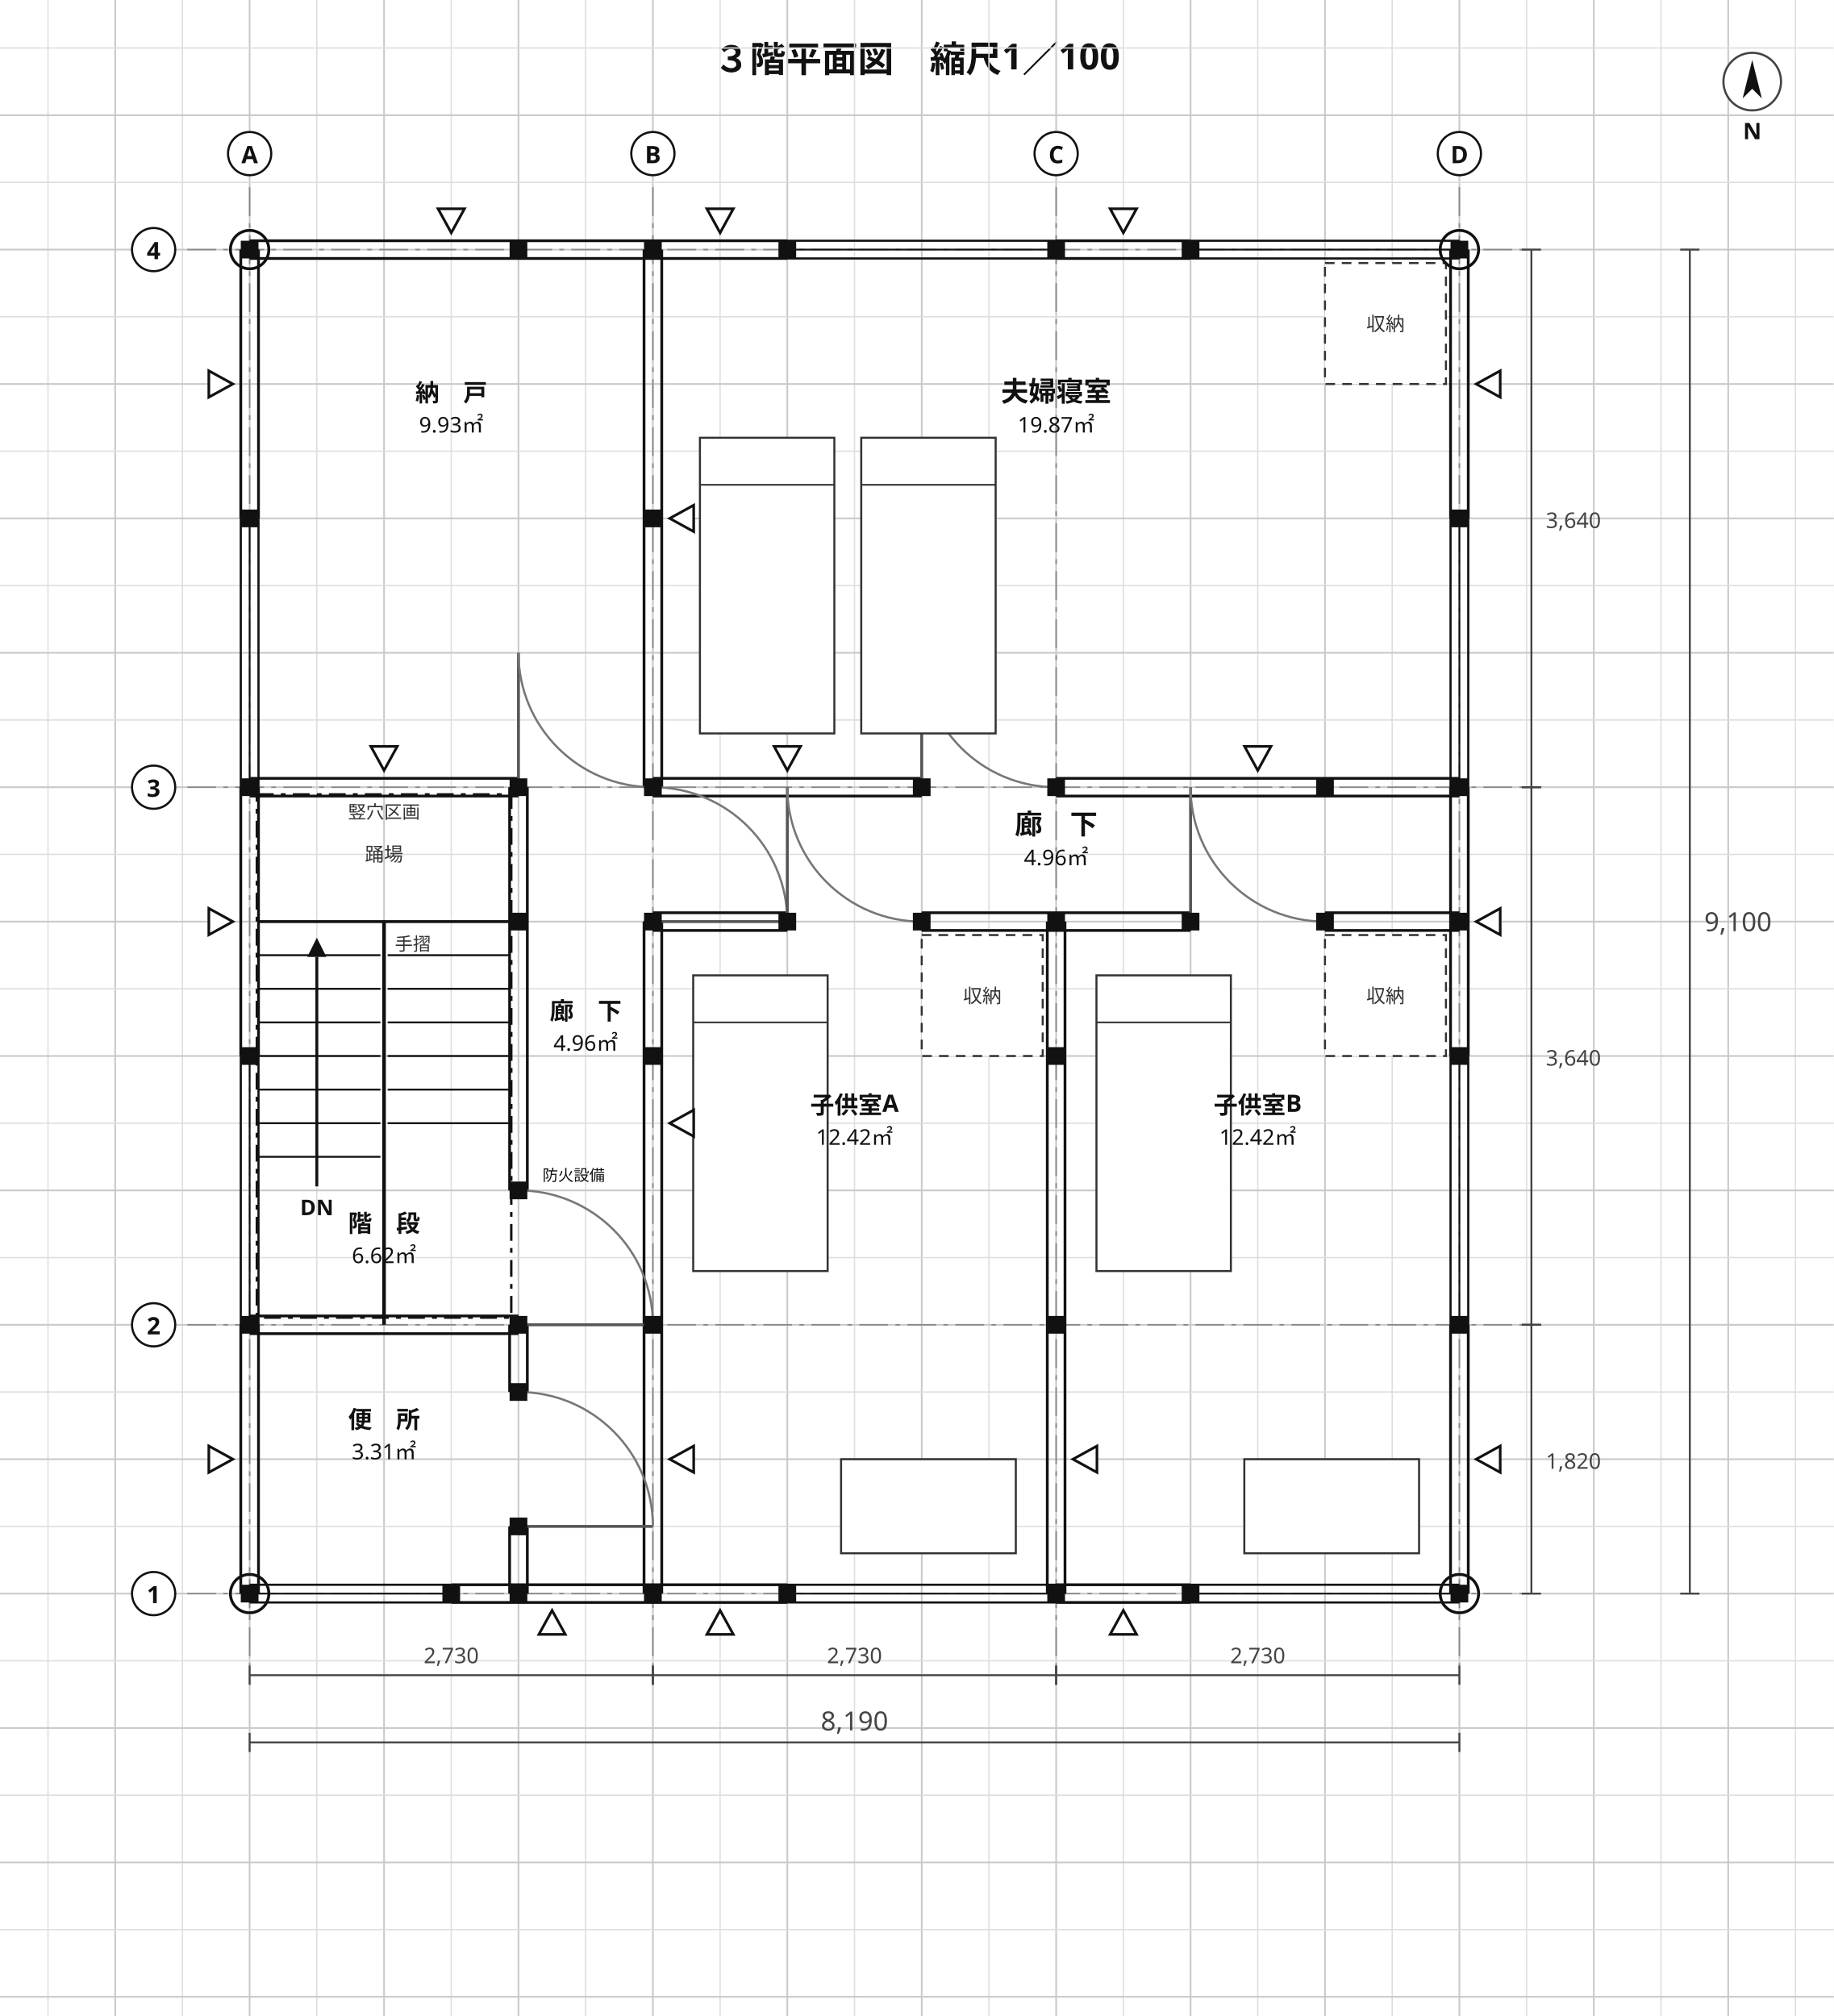
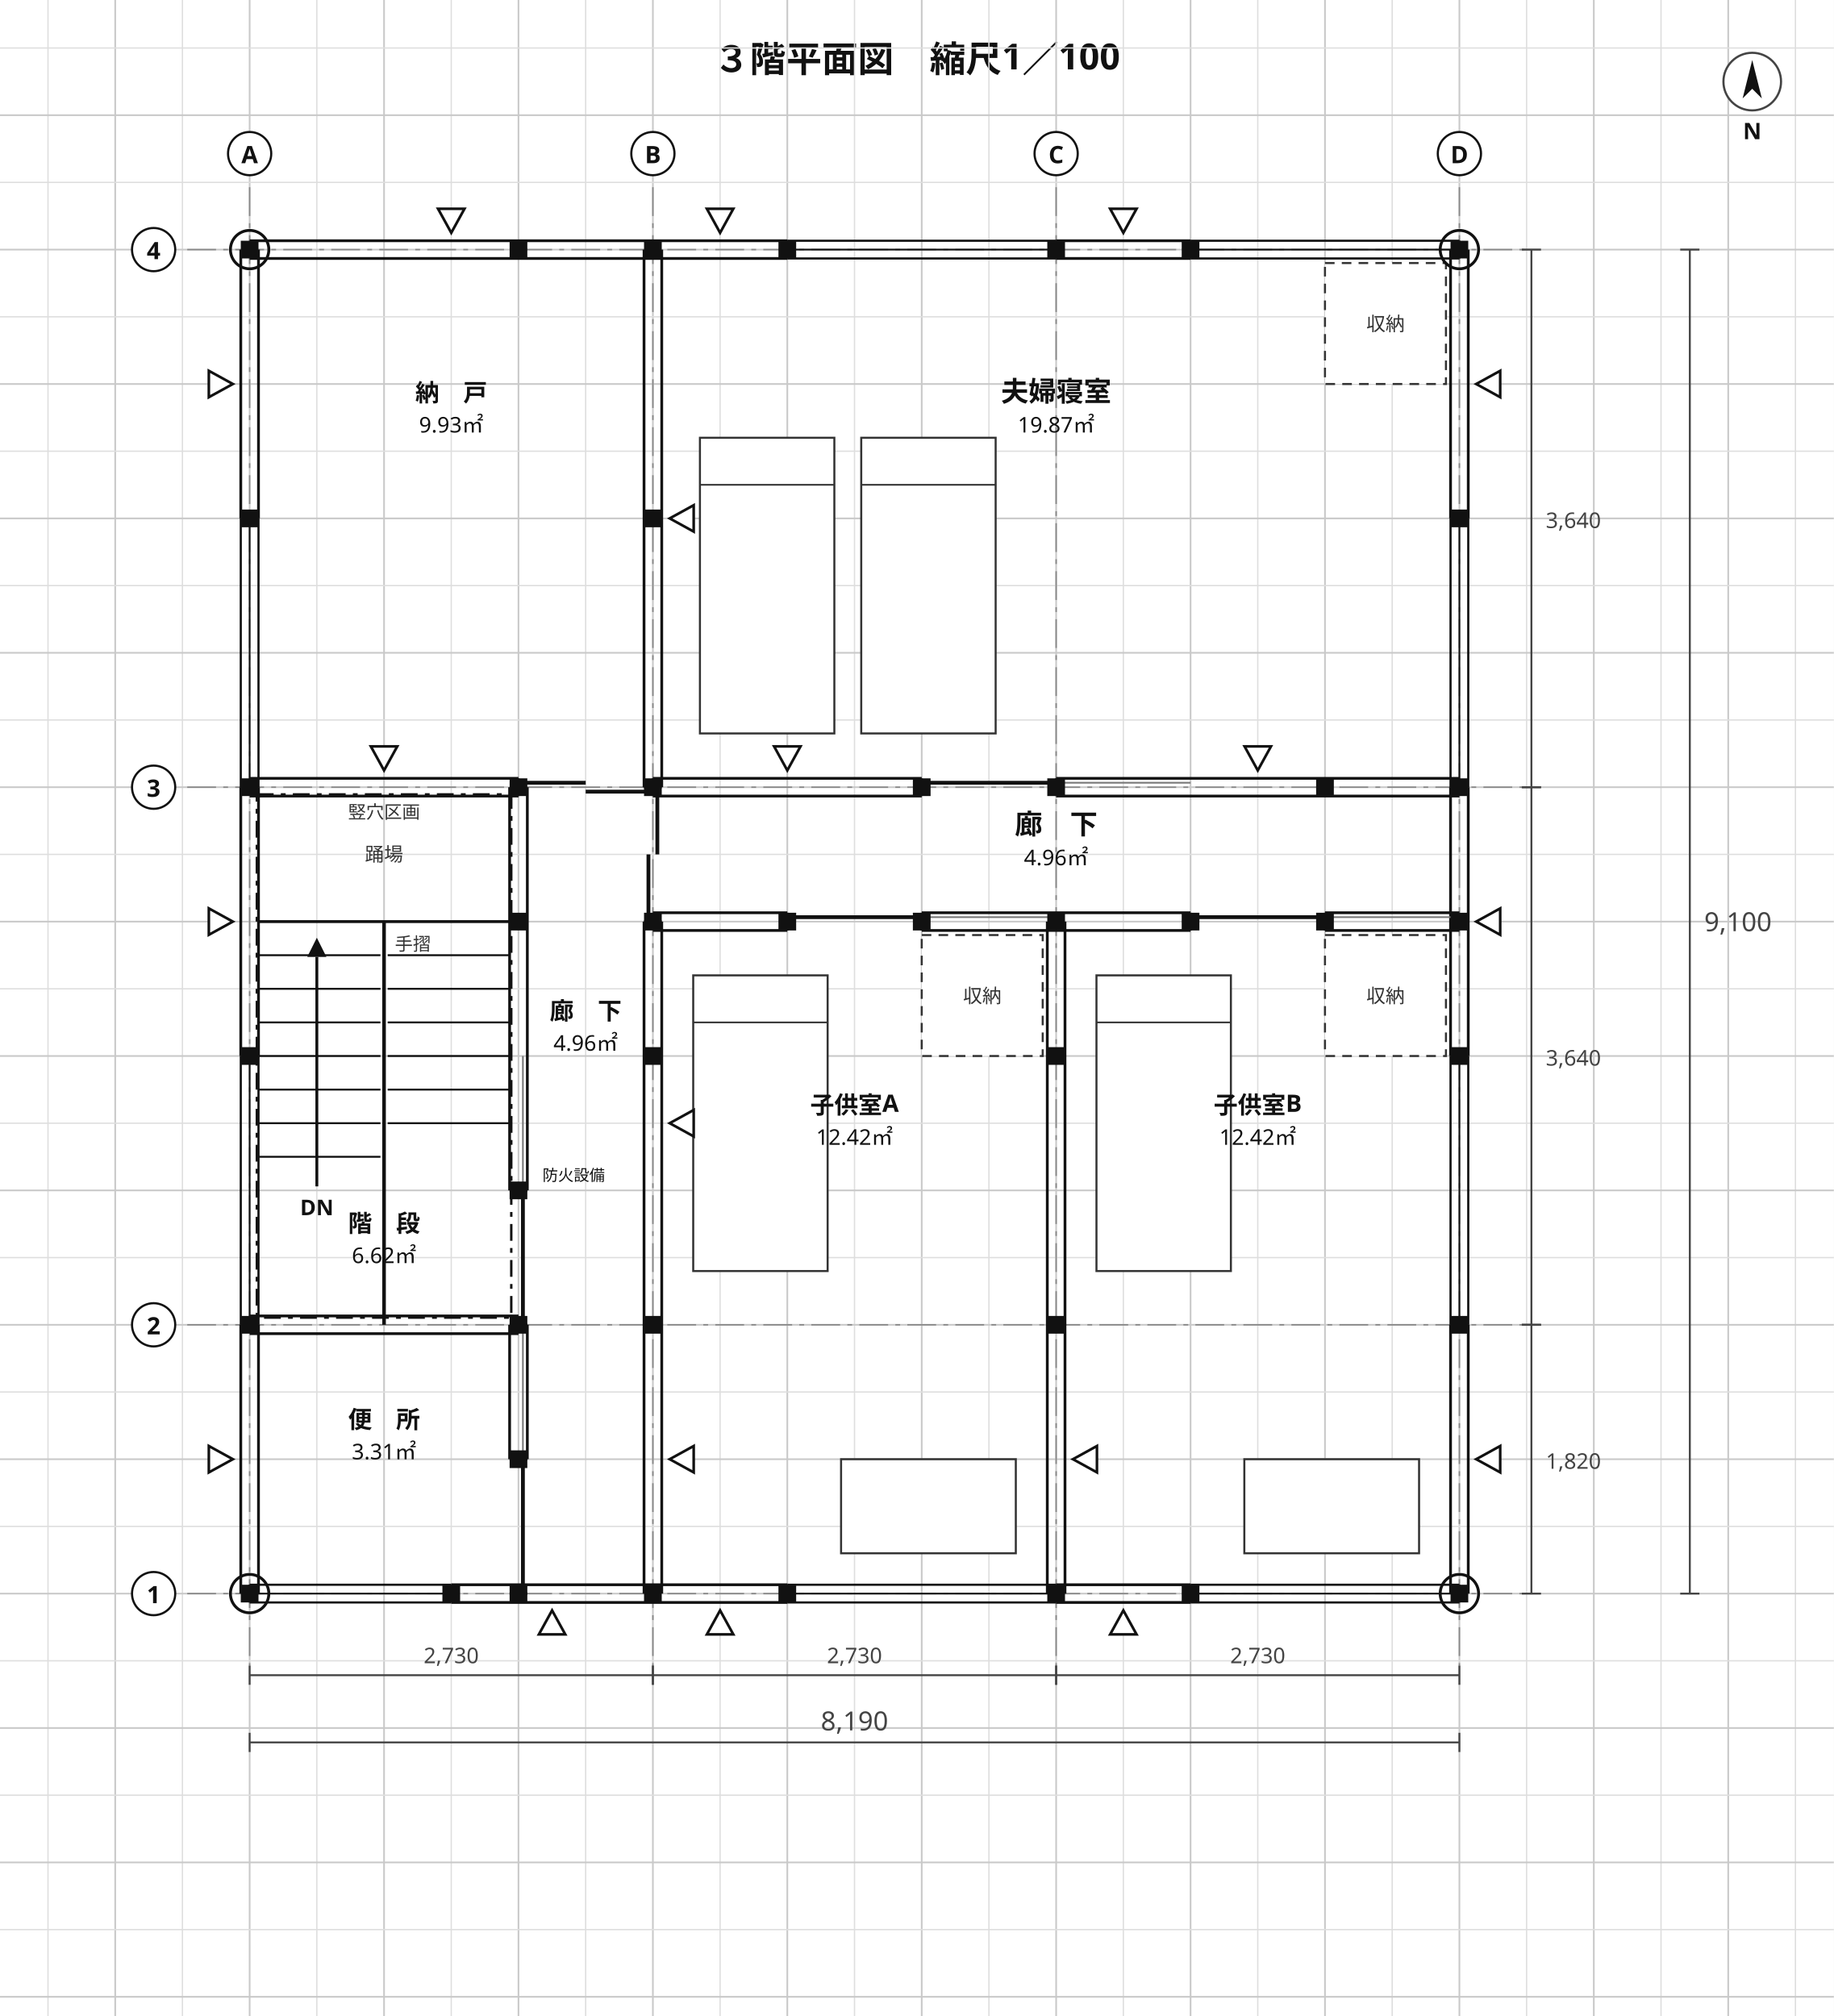
<svg xmlns="http://www.w3.org/2000/svg" viewBox="0 0 764 840" width="764" height="840" font-family="'Hiragino Sans','Hiragino Kaku Gothic ProN','Noto Sans JP','Yu Gothic',Meiryo,'IPAGothic',sans-serif">
  <rect width="764" height="840" fill="#ffffff" />
  <text x="382" y="30" font-size="15" text-anchor="middle" fill="#111" font-weight="700" font-family="'Hiragino Sans','Hiragino Kaku Gothic ProN','Noto Sans JP','Yu Gothic',Meiryo,'IPAGothic',sans-serif">３階平面図　縮尺1／100</text>
  <line x1="20" y1="0" x2="20" y2="840" stroke="#dedede" stroke-width="0.55" />
  <line x1="48" y1="0" x2="48" y2="840" stroke="#c9c9c9" stroke-width="0.7" />
  <line x1="76" y1="0" x2="76" y2="840" stroke="#dedede" stroke-width="0.55" />
  <line x1="104" y1="0" x2="104" y2="840" stroke="#c9c9c9" stroke-width="0.7" />
  <line x1="132" y1="0" x2="132" y2="840" stroke="#dedede" stroke-width="0.55" />
  <line x1="160" y1="0" x2="160" y2="840" stroke="#c9c9c9" stroke-width="0.7" />
  <line x1="188" y1="0" x2="188" y2="840" stroke="#dedede" stroke-width="0.55" />
  <line x1="216" y1="0" x2="216" y2="840" stroke="#c9c9c9" stroke-width="0.7" />
  <line x1="244" y1="0" x2="244" y2="840" stroke="#dedede" stroke-width="0.55" />
  <line x1="272" y1="0" x2="272" y2="840" stroke="#c9c9c9" stroke-width="0.7" />
  <line x1="300" y1="0" x2="300" y2="840" stroke="#dedede" stroke-width="0.55" />
  <line x1="328" y1="0" x2="328" y2="840" stroke="#c9c9c9" stroke-width="0.7" />
  <line x1="356" y1="0" x2="356" y2="840" stroke="#dedede" stroke-width="0.55" />
  <line x1="384" y1="0" x2="384" y2="840" stroke="#c9c9c9" stroke-width="0.7" />
  <line x1="412" y1="0" x2="412" y2="840" stroke="#dedede" stroke-width="0.55" />
  <line x1="440" y1="0" x2="440" y2="840" stroke="#c9c9c9" stroke-width="0.7" />
  <line x1="468" y1="0" x2="468" y2="840" stroke="#dedede" stroke-width="0.55" />
  <line x1="496" y1="0" x2="496" y2="840" stroke="#c9c9c9" stroke-width="0.7" />
  <line x1="524" y1="0" x2="524" y2="840" stroke="#dedede" stroke-width="0.55" />
  <line x1="552" y1="0" x2="552" y2="840" stroke="#c9c9c9" stroke-width="0.7" />
  <line x1="580" y1="0" x2="580" y2="840" stroke="#dedede" stroke-width="0.55" />
  <line x1="608" y1="0" x2="608" y2="840" stroke="#c9c9c9" stroke-width="0.7" />
  <line x1="636" y1="0" x2="636" y2="840" stroke="#dedede" stroke-width="0.55" />
  <line x1="664" y1="0" x2="664" y2="840" stroke="#c9c9c9" stroke-width="0.7" />
  <line x1="692" y1="0" x2="692" y2="840" stroke="#dedede" stroke-width="0.55" />
  <line x1="720" y1="0" x2="720" y2="840" stroke="#c9c9c9" stroke-width="0.7" />
  <line x1="748" y1="0" x2="748" y2="840" stroke="#dedede" stroke-width="0.55" />
  <line x1="0" y1="20" x2="764" y2="20" stroke="#dedede" stroke-width="0.55" />
  <line x1="0" y1="48" x2="764" y2="48" stroke="#c9c9c9" stroke-width="0.7" />
  <line x1="0" y1="76" x2="764" y2="76" stroke="#dedede" stroke-width="0.55" />
  <line x1="0" y1="104" x2="764" y2="104" stroke="#c9c9c9" stroke-width="0.7" />
  <line x1="0" y1="132" x2="764" y2="132" stroke="#dedede" stroke-width="0.55" />
  <line x1="0" y1="160" x2="764" y2="160" stroke="#c9c9c9" stroke-width="0.7" />
  <line x1="0" y1="188" x2="764" y2="188" stroke="#dedede" stroke-width="0.55" />
  <line x1="0" y1="216" x2="764" y2="216" stroke="#c9c9c9" stroke-width="0.7" />
  <line x1="0" y1="244" x2="764" y2="244" stroke="#dedede" stroke-width="0.55" />
  <line x1="0" y1="272" x2="764" y2="272" stroke="#c9c9c9" stroke-width="0.7" />
  <line x1="0" y1="300" x2="764" y2="300" stroke="#dedede" stroke-width="0.55" />
  <line x1="0" y1="328" x2="764" y2="328" stroke="#c9c9c9" stroke-width="0.7" />
  <line x1="0" y1="356" x2="764" y2="356" stroke="#dedede" stroke-width="0.55" />
  <line x1="0" y1="384" x2="764" y2="384" stroke="#c9c9c9" stroke-width="0.7" />
  <line x1="0" y1="412" x2="764" y2="412" stroke="#dedede" stroke-width="0.55" />
  <line x1="0" y1="440" x2="764" y2="440" stroke="#c9c9c9" stroke-width="0.7" />
  <line x1="0" y1="468" x2="764" y2="468" stroke="#dedede" stroke-width="0.55" />
  <line x1="0" y1="496" x2="764" y2="496" stroke="#c9c9c9" stroke-width="0.7" />
  <line x1="0" y1="524" x2="764" y2="524" stroke="#dedede" stroke-width="0.55" />
  <line x1="0" y1="552" x2="764" y2="552" stroke="#c9c9c9" stroke-width="0.7" />
  <line x1="0" y1="580" x2="764" y2="580" stroke="#dedede" stroke-width="0.55" />
  <line x1="0" y1="608" x2="764" y2="608" stroke="#c9c9c9" stroke-width="0.7" />
  <line x1="0" y1="636" x2="764" y2="636" stroke="#dedede" stroke-width="0.55" />
  <line x1="0" y1="664" x2="764" y2="664" stroke="#c9c9c9" stroke-width="0.7" />
  <line x1="0" y1="692" x2="764" y2="692" stroke="#dedede" stroke-width="0.55" />
  <line x1="0" y1="720" x2="764" y2="720" stroke="#c9c9c9" stroke-width="0.7" />
  <line x1="0" y1="748" x2="764" y2="748" stroke="#dedede" stroke-width="0.55" />
  <line x1="0" y1="776" x2="764" y2="776" stroke="#c9c9c9" stroke-width="0.7" />
  <line x1="0" y1="804" x2="764" y2="804" stroke="#dedede" stroke-width="0.55" />
  <line x1="0" y1="832" x2="764" y2="832" stroke="#c9c9c9" stroke-width="0.7" />
  <line x1="104" y1="78" x2="104" y2="694" stroke="#888" stroke-width="0.6" stroke-dasharray="12 3 2 3" />
  <line x1="272" y1="78" x2="272" y2="694" stroke="#888" stroke-width="0.6" stroke-dasharray="12 3 2 3" />
  <line x1="440" y1="78" x2="440" y2="694" stroke="#888" stroke-width="0.6" stroke-dasharray="12 3 2 3" />
  <line x1="608" y1="78" x2="608" y2="694" stroke="#888" stroke-width="0.6" stroke-dasharray="12 3 2 3" />
  <line x1="78" y1="664" x2="638" y2="664" stroke="#888" stroke-width="0.6" stroke-dasharray="12 3 2 3" />
  <line x1="78" y1="552" x2="638" y2="552" stroke="#888" stroke-width="0.6" stroke-dasharray="12 3 2 3" />
  <line x1="78" y1="328" x2="638" y2="328" stroke="#888" stroke-width="0.6" stroke-dasharray="12 3 2 3" />
  <line x1="78" y1="104" x2="638" y2="104" stroke="#888" stroke-width="0.6" stroke-dasharray="12 3 2 3" />
  <line x1="100.31" y1="664" x2="100.31" y2="552" stroke="#111" stroke-width="1.15" />
  <line x1="107.69" y1="664" x2="107.69" y2="552" stroke="#111" stroke-width="1.15" />
  <line x1="100.31" y1="440" x2="100.31" y2="328" stroke="#111" stroke-width="1.15" />
  <line x1="107.69" y1="440" x2="107.69" y2="328" stroke="#111" stroke-width="1.15" />
  <line x1="100.31" y1="216" x2="100.31" y2="104" stroke="#111" stroke-width="1.15" />
  <line x1="107.69" y1="216" x2="107.69" y2="104" stroke="#111" stroke-width="1.15" />
-   <line x1="212.31" y1="664" x2="212.31" y2="636" stroke="#111" stroke-width="1.15" />
-   <line x1="219.69" y1="664" x2="219.69" y2="636" stroke="#111" stroke-width="1.15" />
-   <line x1="212.31" y1="580" x2="212.31" y2="552" stroke="#111" stroke-width="1.15" />
-   <line x1="219.69" y1="580" x2="219.69" y2="552" stroke="#111" stroke-width="1.15" />
+   <line x1="212.31" y1="608" x2="212.31" y2="552" stroke="#111" stroke-width="1.15" />
+   <line x1="219.69" y1="608" x2="219.69" y2="552" stroke="#111" stroke-width="1.15" />
  <line x1="212.31" y1="496" x2="212.31" y2="328" stroke="#111" stroke-width="1.15" />
  <line x1="219.69" y1="496" x2="219.69" y2="328" stroke="#111" stroke-width="1.15" />
  <line x1="188" y1="660.31" x2="328" y2="660.31" stroke="#111" stroke-width="1.15" />
  <line x1="188" y1="667.69" x2="328" y2="667.69" stroke="#111" stroke-width="1.15" />
  <line x1="440" y1="660.31" x2="496" y2="660.31" stroke="#111" stroke-width="1.15" />
  <line x1="440" y1="667.69" x2="496" y2="667.69" stroke="#111" stroke-width="1.15" />
  <line x1="104" y1="548.31" x2="216" y2="548.31" stroke="#111" stroke-width="1.15" />
  <line x1="104" y1="555.69" x2="216" y2="555.69" stroke="#111" stroke-width="1.15" />
  <line x1="104" y1="324.31" x2="216" y2="324.31" stroke="#111" stroke-width="1.15" />
  <line x1="104" y1="331.69" x2="216" y2="331.69" stroke="#111" stroke-width="1.15" />
  <line x1="272" y1="324.31" x2="384" y2="324.31" stroke="#111" stroke-width="1.15" />
  <line x1="272" y1="331.69" x2="384" y2="331.69" stroke="#111" stroke-width="1.15" />
  <line x1="440" y1="324.31" x2="608" y2="324.31" stroke="#111" stroke-width="1.15" />
  <line x1="440" y1="331.69" x2="608" y2="331.69" stroke="#111" stroke-width="1.15" />
  <line x1="268.31" y1="664" x2="268.31" y2="384" stroke="#111" stroke-width="1.15" />
  <line x1="275.69" y1="664" x2="275.69" y2="384" stroke="#111" stroke-width="1.15" />
  <line x1="268.31" y1="328" x2="268.31" y2="104" stroke="#111" stroke-width="1.15" />
  <line x1="275.69" y1="328" x2="275.69" y2="104" stroke="#111" stroke-width="1.15" />
  <line x1="104" y1="100.31" x2="328" y2="100.31" stroke="#111" stroke-width="1.15" />
  <line x1="104" y1="107.69" x2="328" y2="107.69" stroke="#111" stroke-width="1.15" />
  <line x1="440" y1="100.31" x2="496" y2="100.31" stroke="#111" stroke-width="1.15" />
  <line x1="440" y1="107.69" x2="496" y2="107.69" stroke="#111" stroke-width="1.15" />
  <line x1="436.31" y1="664" x2="436.31" y2="384" stroke="#111" stroke-width="1.15" />
  <line x1="443.69" y1="664" x2="443.69" y2="384" stroke="#111" stroke-width="1.15" />
  <line x1="272" y1="380.31" x2="328" y2="380.31" stroke="#111" stroke-width="1.15" />
  <line x1="272" y1="387.69" x2="328" y2="387.69" stroke="#111" stroke-width="1.15" />
  <line x1="384" y1="380.31" x2="496" y2="380.31" stroke="#111" stroke-width="1.15" />
  <line x1="384" y1="387.69" x2="496" y2="387.69" stroke="#111" stroke-width="1.15" />
  <line x1="552" y1="380.31" x2="608" y2="380.31" stroke="#111" stroke-width="1.15" />
  <line x1="552" y1="387.69" x2="608" y2="387.69" stroke="#111" stroke-width="1.15" />
  <line x1="604.31" y1="664" x2="604.31" y2="552" stroke="#111" stroke-width="1.15" />
  <line x1="611.69" y1="664" x2="611.69" y2="552" stroke="#111" stroke-width="1.15" />
  <line x1="604.31" y1="440" x2="604.31" y2="328" stroke="#111" stroke-width="1.15" />
  <line x1="611.69" y1="440" x2="611.69" y2="328" stroke="#111" stroke-width="1.15" />
  <line x1="604.31" y1="216" x2="604.31" y2="104" stroke="#111" stroke-width="1.15" />
  <line x1="611.69" y1="216" x2="611.69" y2="104" stroke="#111" stroke-width="1.15" />
  <line x1="328" y1="660.31" x2="440" y2="660.31" stroke="#111" stroke-width="0.9" />
  <line x1="328" y1="667.69" x2="440" y2="667.69" stroke="#111" stroke-width="0.9" />
  <line x1="328" y1="664" x2="440" y2="664" stroke="#111" stroke-width="0.7" />
  <line x1="328" y1="660.31" x2="328" y2="667.69" stroke="#111" stroke-width="1.0" />
  <line x1="440" y1="660.31" x2="440" y2="667.69" stroke="#111" stroke-width="1.0" />
  <line x1="496" y1="660.31" x2="608" y2="660.31" stroke="#111" stroke-width="0.9" />
  <line x1="496" y1="667.69" x2="608" y2="667.69" stroke="#111" stroke-width="0.9" />
  <line x1="496" y1="664" x2="608" y2="664" stroke="#111" stroke-width="0.7" />
  <line x1="496" y1="660.31" x2="496" y2="667.69" stroke="#111" stroke-width="1.0" />
  <line x1="608" y1="660.31" x2="608" y2="667.69" stroke="#111" stroke-width="1.0" />
  <line x1="104" y1="660.31" x2="188" y2="660.31" stroke="#111" stroke-width="0.9" />
  <line x1="104" y1="667.69" x2="188" y2="667.69" stroke="#111" stroke-width="0.9" />
  <line x1="104" y1="664" x2="188" y2="664" stroke="#111" stroke-width="0.7" />
  <line x1="104" y1="660.31" x2="104" y2="667.69" stroke="#111" stroke-width="1.0" />
  <line x1="188" y1="660.31" x2="188" y2="667.69" stroke="#111" stroke-width="1.0" />
  <line x1="328" y1="100.31" x2="440" y2="100.31" stroke="#111" stroke-width="0.9" />
  <line x1="328" y1="107.69" x2="440" y2="107.69" stroke="#111" stroke-width="0.9" />
  <line x1="328" y1="104" x2="440" y2="104" stroke="#111" stroke-width="0.7" />
  <line x1="328" y1="100.31" x2="328" y2="107.69" stroke="#111" stroke-width="1.0" />
  <line x1="440" y1="100.31" x2="440" y2="107.69" stroke="#111" stroke-width="1.0" />
  <line x1="496" y1="100.31" x2="608" y2="100.31" stroke="#111" stroke-width="0.9" />
  <line x1="496" y1="107.69" x2="608" y2="107.69" stroke="#111" stroke-width="0.9" />
  <line x1="496" y1="104" x2="608" y2="104" stroke="#111" stroke-width="0.7" />
  <line x1="496" y1="100.31" x2="496" y2="107.69" stroke="#111" stroke-width="1.0" />
  <line x1="608" y1="100.31" x2="608" y2="107.69" stroke="#111" stroke-width="1.0" />
  <line x1="100.31" y1="552" x2="100.31" y2="440" stroke="#111" stroke-width="0.9" />
  <line x1="107.69" y1="552" x2="107.69" y2="440" stroke="#111" stroke-width="0.9" />
  <line x1="104" y1="552" x2="104" y2="440" stroke="#111" stroke-width="0.7" />
  <line x1="100.31" y1="552" x2="107.69" y2="552" stroke="#111" stroke-width="1.0" />
  <line x1="100.31" y1="440" x2="107.69" y2="440" stroke="#111" stroke-width="1.0" />
  <line x1="100.31" y1="328" x2="100.31" y2="216" stroke="#111" stroke-width="0.9" />
  <line x1="107.69" y1="328" x2="107.69" y2="216" stroke="#111" stroke-width="0.9" />
  <line x1="104" y1="328" x2="104" y2="216" stroke="#111" stroke-width="0.7" />
  <line x1="100.31" y1="328" x2="107.69" y2="328" stroke="#111" stroke-width="1.0" />
  <line x1="100.31" y1="216" x2="107.69" y2="216" stroke="#111" stroke-width="1.0" />
  <line x1="604.31" y1="552" x2="604.31" y2="440" stroke="#111" stroke-width="0.9" />
  <line x1="611.69" y1="552" x2="611.69" y2="440" stroke="#111" stroke-width="0.9" />
  <line x1="608" y1="552" x2="608" y2="440" stroke="#111" stroke-width="0.7" />
  <line x1="604.31" y1="552" x2="611.69" y2="552" stroke="#111" stroke-width="1.0" />
  <line x1="604.31" y1="440" x2="611.69" y2="440" stroke="#111" stroke-width="1.0" />
  <line x1="604.31" y1="328" x2="604.31" y2="216" stroke="#111" stroke-width="0.9" />
  <line x1="611.69" y1="328" x2="611.69" y2="216" stroke="#111" stroke-width="0.9" />
  <line x1="608" y1="328" x2="608" y2="216" stroke="#111" stroke-width="0.7" />
  <line x1="604.31" y1="328" x2="611.69" y2="328" stroke="#111" stroke-width="1.0" />
  <line x1="604.31" y1="216" x2="611.69" y2="216" stroke="#111" stroke-width="1.0" />
-   <line x1="212.31" y1="636" x2="219.69" y2="636" stroke="#111" stroke-width="1.0" />
-   <line x1="212.31" y1="580" x2="219.69" y2="580" stroke="#111" stroke-width="1.0" />
-   <line x1="216" y1="636" x2="272" y2="636" stroke="#555" stroke-width="1.2" />
-   <path d="M 272.0 636.0 A 56.0 56.0 0 0 0 216.0 580.0" stroke="#777" stroke-width="0.9" fill="none" />
+   <line x1="212.31" y1="664" x2="219.69" y2="664" stroke="#111" stroke-width="1.0" />
+   <line x1="212.31" y1="608" x2="219.69" y2="608" stroke="#111" stroke-width="1.0" />
+   <line x1="217.85" y1="664" x2="217.85" y2="608" stroke="#111" stroke-width="1.6" />
+   <line x1="217.85" y1="608" x2="217.85" y2="552" stroke="#777" stroke-width="0.7" />
  <line x1="212.31" y1="552" x2="219.69" y2="552" stroke="#111" stroke-width="1.0" />
  <line x1="212.31" y1="496" x2="219.69" y2="496" stroke="#111" stroke-width="1.0" />
-   <line x1="216" y1="552" x2="272" y2="552" stroke="#555" stroke-width="1.2" />
-   <path d="M 272.0 552.0 A 56.0 56.0 0 0 0 216.0 496.0" stroke="#777" stroke-width="0.9" fill="none" />
+   <line x1="217.85" y1="552" x2="217.85" y2="496" stroke="#111" stroke-width="1.6" />
+   <line x1="217.85" y1="496" x2="217.85" y2="440" stroke="#777" stroke-width="0.7" />
  <text x="226" y="492" font-size="6.5" text-anchor="start" fill="#111" font-weight="400" font-family="'Hiragino Sans','Hiragino Kaku Gothic ProN','Noto Sans JP','Yu Gothic',Meiryo,'IPAGothic',sans-serif">防火設備</text>
+   <line x1="216" y1="326.15" x2="244" y2="326.15" stroke="#111" stroke-width="1.6" />
+   <line x1="244" y1="329.85" x2="272" y2="329.85" stroke="#111" stroke-width="1.6" />
  <line x1="216" y1="324.31" x2="216" y2="331.69" stroke="#111" stroke-width="1.0" />
  <line x1="272" y1="324.31" x2="272" y2="331.69" stroke="#111" stroke-width="1.0" />
-   <line x1="216" y1="328" x2="216" y2="272" stroke="#555" stroke-width="1.2" />
-   <path d="M 216.0 272.0 A 56.0 56.0 0 0 0 272.0 328.0" stroke="#777" stroke-width="0.9" fill="none" />
  <line x1="384" y1="324.31" x2="384" y2="331.69" stroke="#111" stroke-width="1.0" />
  <line x1="440" y1="324.31" x2="440" y2="331.69" stroke="#111" stroke-width="1.0" />
-   <line x1="384" y1="328" x2="384" y2="272" stroke="#555" stroke-width="1.2" />
-   <path d="M 384.0 272.0 A 56.0 56.0 0 0 0 440.0 328.0" stroke="#777" stroke-width="0.9" fill="none" />
+   <line x1="384" y1="326.15" x2="440" y2="326.15" stroke="#111" stroke-width="1.6" />
+   <line x1="440" y1="326.15" x2="496" y2="326.15" stroke="#777" stroke-width="0.7" />
+   <line x1="270.15" y1="384" x2="270.15" y2="356" stroke="#111" stroke-width="1.6" />
+   <line x1="273.85" y1="356" x2="273.85" y2="328" stroke="#111" stroke-width="1.6" />
  <line x1="268.31" y1="384" x2="275.69" y2="384" stroke="#111" stroke-width="1.0" />
  <line x1="268.31" y1="328" x2="275.69" y2="328" stroke="#111" stroke-width="1.0" />
-   <line x1="272" y1="384" x2="328" y2="384" stroke="#555" stroke-width="1.2" />
-   <path d="M 328.0 384.0 A 56.0 56.0 0 0 0 272.0 328.0" stroke="#777" stroke-width="0.9" fill="none" />
  <line x1="328" y1="380.31" x2="328" y2="387.69" stroke="#111" stroke-width="1.0" />
  <line x1="384" y1="380.31" x2="384" y2="387.69" stroke="#111" stroke-width="1.0" />
-   <line x1="328" y1="384" x2="328" y2="328" stroke="#555" stroke-width="1.2" />
-   <path d="M 328.0 328.0 A 56.0 56.0 0 0 0 384.0 384.0" stroke="#777" stroke-width="0.9" fill="none" />
+   <line x1="328" y1="382.15" x2="384" y2="382.15" stroke="#111" stroke-width="1.6" />
+   <line x1="384" y1="382.15" x2="440" y2="382.15" stroke="#777" stroke-width="0.7" />
  <line x1="496" y1="380.31" x2="496" y2="387.69" stroke="#111" stroke-width="1.0" />
  <line x1="552" y1="380.31" x2="552" y2="387.69" stroke="#111" stroke-width="1.0" />
-   <line x1="496" y1="384" x2="496" y2="328" stroke="#555" stroke-width="1.2" />
-   <path d="M 496.0 328.0 A 56.0 56.0 0 0 0 552.0 384.0" stroke="#777" stroke-width="0.9" fill="none" />
+   <line x1="496" y1="382.15" x2="552" y2="382.15" stroke="#111" stroke-width="1.6" />
+   <line x1="552" y1="382.15" x2="608" y2="382.15" stroke="#777" stroke-width="0.7" />
  <rect x="288.8" y="406.4" width="56" height="123.2" fill="#fff" stroke="#333" stroke-width="0.85" />
  <line x1="288.8" y1="426" x2="344.8" y2="426" stroke="#333" stroke-width="0.7" />
  <rect x="350.4" y="608" width="72.8" height="39.2" fill="#fff" stroke="#333" stroke-width="0.85" />
  <rect x="384" y="389.6" width="50.4" height="50.4" fill="#fff" stroke="#333" stroke-width="0.85" stroke-dasharray="4 3" />
  <text x="409.2" y="417.8" font-size="8" text-anchor="middle" fill="#333" font-weight="400" font-family="'Hiragino Sans','Hiragino Kaku Gothic ProN','Noto Sans JP','Yu Gothic',Meiryo,'IPAGothic',sans-serif">収納</text>
  <rect x="456.8" y="406.4" width="56" height="123.2" fill="#fff" stroke="#333" stroke-width="0.85" />
  <line x1="456.8" y1="426" x2="512.8" y2="426" stroke="#333" stroke-width="0.7" />
  <rect x="518.4" y="608" width="72.8" height="39.2" fill="#fff" stroke="#333" stroke-width="0.85" />
  <rect x="552" y="389.6" width="50.4" height="50.4" fill="#fff" stroke="#333" stroke-width="0.85" stroke-dasharray="4 3" />
  <text x="577.2" y="417.8" font-size="8" text-anchor="middle" fill="#333" font-weight="400" font-family="'Hiragino Sans','Hiragino Kaku Gothic ProN','Noto Sans JP','Yu Gothic',Meiryo,'IPAGothic',sans-serif">収納</text>
  <rect x="291.6" y="182.4" width="56" height="123.2" fill="#fff" stroke="#333" stroke-width="0.85" />
  <line x1="291.6" y1="202" x2="347.6" y2="202" stroke="#333" stroke-width="0.7" />
  <rect x="358.8" y="182.4" width="56" height="123.2" fill="#fff" stroke="#333" stroke-width="0.85" />
  <line x1="358.8" y1="202" x2="414.8" y2="202" stroke="#333" stroke-width="0.7" />
  <rect x="552" y="109.6" width="50.4" height="50.4" fill="#fff" stroke="#333" stroke-width="0.85" stroke-dasharray="4 3" />
  <text x="577.2" y="137.8" font-size="8" text-anchor="middle" fill="#333" font-weight="400" font-family="'Hiragino Sans','Hiragino Kaku Gothic ProN','Noto Sans JP','Yu Gothic',Meiryo,'IPAGothic',sans-serif">収納</text>
  <line x1="107.69" y1="384" x2="212.31" y2="384" stroke="#111" stroke-width="1.2" />
  <text x="160" y="358.8" font-size="8" text-anchor="middle" fill="#333" font-weight="400" font-family="'Hiragino Sans','Hiragino Kaku Gothic ProN','Noto Sans JP','Yu Gothic',Meiryo,'IPAGothic',sans-serif">踊場</text>
  <line x1="160" y1="552" x2="160" y2="384" stroke="#111" stroke-width="1.5" />
  <text x="172" y="396" font-size="7.5" text-anchor="middle" fill="#333" font-weight="400" font-family="'Hiragino Sans','Hiragino Kaku Gothic ProN','Noto Sans JP','Yu Gothic',Meiryo,'IPAGothic',sans-serif">手摺</text>
  <line x1="161.5" y1="398" x2="212.31" y2="398" stroke="#111" stroke-width="0.8" />
  <line x1="161.5" y1="412" x2="212.31" y2="412" stroke="#111" stroke-width="0.8" />
  <line x1="161.5" y1="426" x2="212.31" y2="426" stroke="#111" stroke-width="0.8" />
  <line x1="161.5" y1="440" x2="212.31" y2="440" stroke="#111" stroke-width="0.8" />
  <line x1="161.5" y1="454" x2="212.31" y2="454" stroke="#111" stroke-width="0.8" />
  <line x1="161.5" y1="468" x2="212.31" y2="468" stroke="#111" stroke-width="0.8" />
  <line x1="107.69" y1="398" x2="158.5" y2="398" stroke="#111" stroke-width="0.8" />
  <line x1="107.69" y1="412" x2="158.5" y2="412" stroke="#111" stroke-width="0.8" />
  <line x1="107.69" y1="426" x2="158.5" y2="426" stroke="#111" stroke-width="0.8" />
  <line x1="107.69" y1="440" x2="158.5" y2="440" stroke="#111" stroke-width="0.8" />
  <line x1="107.69" y1="454" x2="158.5" y2="454" stroke="#111" stroke-width="0.8" />
  <line x1="107.69" y1="468" x2="158.5" y2="468" stroke="#111" stroke-width="0.8" />
  <line x1="107.69" y1="482" x2="158.5" y2="482" stroke="#111" stroke-width="0.8" />
  <line x1="132" y1="494.32" x2="132" y2="398.72" stroke="#111" stroke-width="1.2" />
  <polygon points="132,390.72 128,398.72 136,398.72" fill="#111" />
  <text x="132" y="506.32" font-size="9" text-anchor="middle" fill="#111" font-weight="700" font-family="'Hiragino Sans','Hiragino Kaku Gothic ProN','Noto Sans JP','Yu Gothic',Meiryo,'IPAGothic',sans-serif">DN</text>
  <rect x="107" y="331" width="106" height="218" fill="none" stroke="#111" stroke-width="1.0" stroke-dasharray="7 3 2 3" />
  <text x="160" y="341" font-size="7.5" text-anchor="middle" fill="#333" font-weight="400" font-family="'Hiragino Sans','Hiragino Kaku Gothic ProN','Noto Sans JP','Yu Gothic',Meiryo,'IPAGothic',sans-serif">竪穴区画</text>
  <polygon points="97,608 87,602.5 87,613.5" fill="#fff" stroke="#111" stroke-width="1.1" />
  <polygon points="97,384 87,378.5 87,389.5" fill="#fff" stroke="#111" stroke-width="1.1" />
  <polygon points="97,160 87,154.5 87,165.5" fill="#fff" stroke="#111" stroke-width="1.1" />
  <polygon points="279,608 289,602.5 289,613.5" fill="#fff" stroke="#111" stroke-width="1.1" />
  <polygon points="279,468 289,462.5 289,473.5" fill="#fff" stroke="#111" stroke-width="1.1" />
  <polygon points="279,216 289,210.5 289,221.5" fill="#fff" stroke="#111" stroke-width="1.1" />
  <polygon points="447,608 457,602.5 457,613.5" fill="#fff" stroke="#111" stroke-width="1.1" />
  <polygon points="615,608 625,602.5 625,613.5" fill="#fff" stroke="#111" stroke-width="1.1" />
  <polygon points="615,384 625,378.5 625,389.5" fill="#fff" stroke="#111" stroke-width="1.1" />
  <polygon points="615,160 625,154.5 625,165.5" fill="#fff" stroke="#111" stroke-width="1.1" />
  <polygon points="230,671 224.5,681 235.5,681" fill="#fff" stroke="#111" stroke-width="1.1" />
  <polygon points="300,671 294.5,681 305.5,681" fill="#fff" stroke="#111" stroke-width="1.1" />
  <polygon points="468,671 462.5,681 473.5,681" fill="#fff" stroke="#111" stroke-width="1.1" />
  <polygon points="160,321 154.5,311 165.5,311" fill="#fff" stroke="#111" stroke-width="1.1" />
  <polygon points="328,321 322.5,311 333.5,311" fill="#fff" stroke="#111" stroke-width="1.1" />
  <polygon points="524,321 518.5,311 529.5,311" fill="#fff" stroke="#111" stroke-width="1.1" />
  <polygon points="188,97 182.5,87 193.5,87" fill="#fff" stroke="#111" stroke-width="1.1" />
  <polygon points="300,97 294.5,87 305.5,87" fill="#fff" stroke="#111" stroke-width="1.1" />
  <polygon points="468,97 462.5,87 473.5,87" fill="#fff" stroke="#111" stroke-width="1.1" />
  <rect x="100.31" y="548.31" width="7.38" height="7.38" fill="#111" />
  <rect x="100.31" y="436.31" width="7.38" height="7.38" fill="#111" />
  <rect x="100.31" y="324.31" width="7.38" height="7.38" fill="#111" />
  <rect x="100.31" y="212.31" width="7.38" height="7.38" fill="#111" />
  <rect x="184.31" y="660.31" width="7.38" height="7.38" fill="#111" />
  <rect x="212.31" y="660.31" width="7.38" height="7.38" fill="#111" />
-   <rect x="212.31" y="632.31" width="7.38" height="7.38" fill="#111" />
-   <rect x="212.31" y="576.31" width="7.38" height="7.38" fill="#111" />
+   <rect x="212.31" y="604.31" width="7.38" height="7.38" fill="#111" />
  <rect x="212.31" y="548.31" width="7.38" height="7.38" fill="#111" />
  <rect x="212.31" y="492.31" width="7.38" height="7.38" fill="#111" />
  <rect x="212.31" y="380.31" width="7.38" height="7.38" fill="#111" />
  <rect x="212.31" y="324.31" width="7.38" height="7.38" fill="#111" />
  <rect x="212.31" y="100.31" width="7.38" height="7.38" fill="#111" />
  <rect x="268.31" y="660.31" width="7.38" height="7.38" fill="#111" />
  <rect x="268.31" y="548.31" width="7.38" height="7.38" fill="#111" />
  <rect x="268.31" y="436.31" width="7.38" height="7.38" fill="#111" />
  <rect x="268.31" y="380.31" width="7.38" height="7.38" fill="#111" />
  <rect x="268.31" y="324.31" width="7.38" height="7.38" fill="#111" />
  <rect x="268.31" y="212.31" width="7.38" height="7.38" fill="#111" />
  <rect x="268.31" y="100.31" width="7.38" height="7.38" fill="#111" />
  <rect x="324.31" y="660.31" width="7.38" height="7.38" fill="#111" />
  <rect x="324.31" y="380.31" width="7.38" height="7.38" fill="#111" />
  <rect x="324.31" y="100.31" width="7.38" height="7.38" fill="#111" />
  <rect x="380.31" y="380.31" width="7.38" height="7.38" fill="#111" />
  <rect x="380.31" y="324.31" width="7.38" height="7.38" fill="#111" />
  <rect x="436.31" y="660.31" width="7.38" height="7.38" fill="#111" />
  <rect x="436.31" y="548.31" width="7.38" height="7.38" fill="#111" />
  <rect x="436.31" y="436.31" width="7.38" height="7.38" fill="#111" />
  <rect x="436.31" y="380.31" width="7.38" height="7.38" fill="#111" />
  <rect x="436.31" y="324.31" width="7.38" height="7.38" fill="#111" />
  <rect x="436.31" y="100.31" width="7.38" height="7.38" fill="#111" />
  <rect x="492.31" y="660.31" width="7.38" height="7.38" fill="#111" />
  <rect x="492.31" y="380.31" width="7.38" height="7.38" fill="#111" />
  <rect x="492.31" y="100.31" width="7.38" height="7.38" fill="#111" />
  <rect x="548.31" y="380.31" width="7.38" height="7.38" fill="#111" />
  <rect x="548.31" y="324.31" width="7.38" height="7.38" fill="#111" />
  <rect x="604.31" y="548.31" width="7.38" height="7.38" fill="#111" />
  <rect x="604.31" y="436.31" width="7.38" height="7.38" fill="#111" />
  <rect x="604.31" y="380.31" width="7.38" height="7.38" fill="#111" />
  <rect x="604.31" y="324.31" width="7.38" height="7.38" fill="#111" />
  <rect x="604.31" y="212.31" width="7.38" height="7.38" fill="#111" />
  <rect x="100.31" y="660.31" width="7.38" height="7.38" fill="#111" />
  <circle cx="104" cy="664" r="8" fill="none" stroke="#111" stroke-width="1.2" />
  <rect x="100.31" y="100.31" width="7.38" height="7.38" fill="#111" />
  <circle cx="104" cy="104" r="8" fill="none" stroke="#111" stroke-width="1.2" />
  <rect x="604.31" y="660.31" width="7.38" height="7.38" fill="#111" />
  <circle cx="608" cy="664" r="8" fill="none" stroke="#111" stroke-width="1.2" />
  <rect x="604.31" y="100.31" width="7.38" height="7.38" fill="#111" />
  <circle cx="608" cy="104" r="8" fill="none" stroke="#111" stroke-width="1.2" />
  <text x="160" y="595.04" font-size="10" text-anchor="middle" fill="#111" font-weight="700" font-family="'Hiragino Sans','Hiragino Kaku Gothic ProN','Noto Sans JP','Yu Gothic',Meiryo,'IPAGothic',sans-serif">便　所</text>
  <text x="160" y="608.04" font-size="9" text-anchor="middle" fill="#111" font-weight="400" font-family="'Hiragino Sans','Hiragino Kaku Gothic ProN','Noto Sans JP','Yu Gothic',Meiryo,'IPAGothic',sans-serif">3.31㎡</text>
  <text x="160" y="513.28" font-size="10" text-anchor="middle" fill="#111" font-weight="700" font-family="'Hiragino Sans','Hiragino Kaku Gothic ProN','Noto Sans JP','Yu Gothic',Meiryo,'IPAGothic',sans-serif">階　段</text>
  <text x="160" y="526.28" font-size="9" text-anchor="middle" fill="#111" font-weight="400" font-family="'Hiragino Sans','Hiragino Kaku Gothic ProN','Noto Sans JP','Yu Gothic',Meiryo,'IPAGothic',sans-serif">6.62㎡</text>
  <text x="244" y="424.8" font-size="10" text-anchor="middle" fill="#111" font-weight="700" font-family="'Hiragino Sans','Hiragino Kaku Gothic ProN','Noto Sans JP','Yu Gothic',Meiryo,'IPAGothic',sans-serif">廊　下</text>
  <text x="244" y="437.8" font-size="9" text-anchor="middle" fill="#111" font-weight="400" font-family="'Hiragino Sans','Hiragino Kaku Gothic ProN','Noto Sans JP','Yu Gothic',Meiryo,'IPAGothic',sans-serif">4.96㎡</text>
  <text x="188" y="167.2" font-size="10" text-anchor="middle" fill="#111" font-weight="700" font-family="'Hiragino Sans','Hiragino Kaku Gothic ProN','Noto Sans JP','Yu Gothic',Meiryo,'IPAGothic',sans-serif">納　戸</text>
  <text x="188" y="180.2" font-size="9" text-anchor="middle" fill="#111" font-weight="400" font-family="'Hiragino Sans','Hiragino Kaku Gothic ProN','Noto Sans JP','Yu Gothic',Meiryo,'IPAGothic',sans-serif">9.93㎡</text>
  <text x="356" y="464" font-size="10" text-anchor="middle" fill="#111" font-weight="700" font-family="'Hiragino Sans','Hiragino Kaku Gothic ProN','Noto Sans JP','Yu Gothic',Meiryo,'IPAGothic',sans-serif">子供室A</text>
  <text x="356" y="477" font-size="9" text-anchor="middle" fill="#111" font-weight="400" font-family="'Hiragino Sans','Hiragino Kaku Gothic ProN','Noto Sans JP','Yu Gothic',Meiryo,'IPAGothic',sans-serif">12.42㎡</text>
  <text x="524" y="464" font-size="10" text-anchor="middle" fill="#111" font-weight="700" font-family="'Hiragino Sans','Hiragino Kaku Gothic ProN','Noto Sans JP','Yu Gothic',Meiryo,'IPAGothic',sans-serif">子供室B</text>
  <text x="524" y="477" font-size="9" text-anchor="middle" fill="#111" font-weight="400" font-family="'Hiragino Sans','Hiragino Kaku Gothic ProN','Noto Sans JP','Yu Gothic',Meiryo,'IPAGothic',sans-serif">12.42㎡</text>
  <text x="440" y="347.52" font-size="11.5" text-anchor="middle" fill="#111" font-weight="700" font-family="'Hiragino Sans','Hiragino Kaku Gothic ProN','Noto Sans JP','Yu Gothic',Meiryo,'IPAGothic',sans-serif">廊　下</text>
  <text x="440" y="360.52" font-size="9" text-anchor="middle" fill="#111" font-weight="400" font-family="'Hiragino Sans','Hiragino Kaku Gothic ProN','Noto Sans JP','Yu Gothic',Meiryo,'IPAGothic',sans-serif">4.96㎡</text>
  <text x="440" y="167.2" font-size="11.5" text-anchor="middle" fill="#111" font-weight="700" font-family="'Hiragino Sans','Hiragino Kaku Gothic ProN','Noto Sans JP','Yu Gothic',Meiryo,'IPAGothic',sans-serif">夫婦寝室</text>
  <text x="440" y="180.2" font-size="9" text-anchor="middle" fill="#111" font-weight="400" font-family="'Hiragino Sans','Hiragino Kaku Gothic ProN','Noto Sans JP','Yu Gothic',Meiryo,'IPAGothic',sans-serif">19.87㎡</text>
  <circle cx="104" cy="64" r="9" fill="#fff" stroke="#111" stroke-width="0.9" />
  <text x="104" y="68" font-size="10" text-anchor="middle" fill="#111" font-weight="700" font-family="'Hiragino Sans','Hiragino Kaku Gothic ProN','Noto Sans JP','Yu Gothic',Meiryo,'IPAGothic',sans-serif">A</text>
  <circle cx="272" cy="64" r="9" fill="#fff" stroke="#111" stroke-width="0.9" />
  <text x="272" y="68" font-size="10" text-anchor="middle" fill="#111" font-weight="700" font-family="'Hiragino Sans','Hiragino Kaku Gothic ProN','Noto Sans JP','Yu Gothic',Meiryo,'IPAGothic',sans-serif">B</text>
  <circle cx="440" cy="64" r="9" fill="#fff" stroke="#111" stroke-width="0.9" />
  <text x="440" y="68" font-size="10" text-anchor="middle" fill="#111" font-weight="700" font-family="'Hiragino Sans','Hiragino Kaku Gothic ProN','Noto Sans JP','Yu Gothic',Meiryo,'IPAGothic',sans-serif">C</text>
  <circle cx="608" cy="64" r="9" fill="#fff" stroke="#111" stroke-width="0.9" />
  <text x="608" y="68" font-size="10" text-anchor="middle" fill="#111" font-weight="700" font-family="'Hiragino Sans','Hiragino Kaku Gothic ProN','Noto Sans JP','Yu Gothic',Meiryo,'IPAGothic',sans-serif">D</text>
  <circle cx="64" cy="664" r="9" fill="#fff" stroke="#111" stroke-width="0.9" />
  <text x="64" y="668" font-size="10" text-anchor="middle" fill="#111" font-weight="700" font-family="'Hiragino Sans','Hiragino Kaku Gothic ProN','Noto Sans JP','Yu Gothic',Meiryo,'IPAGothic',sans-serif">1</text>
  <circle cx="64" cy="552" r="9" fill="#fff" stroke="#111" stroke-width="0.9" />
  <text x="64" y="556" font-size="10" text-anchor="middle" fill="#111" font-weight="700" font-family="'Hiragino Sans','Hiragino Kaku Gothic ProN','Noto Sans JP','Yu Gothic',Meiryo,'IPAGothic',sans-serif">2</text>
  <circle cx="64" cy="328" r="9" fill="#fff" stroke="#111" stroke-width="0.9" />
  <text x="64" y="332" font-size="10" text-anchor="middle" fill="#111" font-weight="700" font-family="'Hiragino Sans','Hiragino Kaku Gothic ProN','Noto Sans JP','Yu Gothic',Meiryo,'IPAGothic',sans-serif">3</text>
  <circle cx="64" cy="104" r="9" fill="#fff" stroke="#111" stroke-width="0.9" />
  <text x="64" y="108" font-size="10" text-anchor="middle" fill="#111" font-weight="700" font-family="'Hiragino Sans','Hiragino Kaku Gothic ProN','Noto Sans JP','Yu Gothic',Meiryo,'IPAGothic',sans-serif">4</text>
  <line x1="104" y1="698" x2="272" y2="698" stroke="#444" stroke-width="0.8" />
  <line x1="104" y1="694" x2="104" y2="702" stroke="#444" stroke-width="0.8" />
  <line x1="272" y1="694" x2="272" y2="702" stroke="#444" stroke-width="0.8" />
  <text x="188" y="693" font-size="9" text-anchor="middle" fill="#444" font-weight="400" font-family="'Hiragino Sans','Hiragino Kaku Gothic ProN','Noto Sans JP','Yu Gothic',Meiryo,'IPAGothic',sans-serif">2,730</text>
  <line x1="272" y1="698" x2="440" y2="698" stroke="#444" stroke-width="0.8" />
  <line x1="272" y1="694" x2="272" y2="702" stroke="#444" stroke-width="0.8" />
  <line x1="440" y1="694" x2="440" y2="702" stroke="#444" stroke-width="0.8" />
  <text x="356" y="693" font-size="9" text-anchor="middle" fill="#444" font-weight="400" font-family="'Hiragino Sans','Hiragino Kaku Gothic ProN','Noto Sans JP','Yu Gothic',Meiryo,'IPAGothic',sans-serif">2,730</text>
  <line x1="440" y1="698" x2="608" y2="698" stroke="#444" stroke-width="0.8" />
  <line x1="440" y1="694" x2="440" y2="702" stroke="#444" stroke-width="0.8" />
  <line x1="608" y1="694" x2="608" y2="702" stroke="#444" stroke-width="0.8" />
  <text x="524" y="693" font-size="9" text-anchor="middle" fill="#444" font-weight="400" font-family="'Hiragino Sans','Hiragino Kaku Gothic ProN','Noto Sans JP','Yu Gothic',Meiryo,'IPAGothic',sans-serif">2,730</text>
  <line x1="104" y1="726" x2="608" y2="726" stroke="#444" stroke-width="0.8" />
  <line x1="104" y1="722" x2="104" y2="730" stroke="#444" stroke-width="0.8" />
  <line x1="608" y1="722" x2="608" y2="730" stroke="#444" stroke-width="0.8" />
  <text x="356" y="721" font-size="11" text-anchor="middle" fill="#444" font-weight="400" font-family="'Hiragino Sans','Hiragino Kaku Gothic ProN','Noto Sans JP','Yu Gothic',Meiryo,'IPAGothic',sans-serif">8,190</text>
  <line x1="638" y1="664" x2="638" y2="552" stroke="#444" stroke-width="0.8" />
  <line x1="634" y1="664" x2="642" y2="664" stroke="#444" stroke-width="0.8" />
  <line x1="634" y1="552" x2="642" y2="552" stroke="#444" stroke-width="0.8" />
  <text x="644" y="612" font-size="9" text-anchor="start" fill="#444" font-weight="400" font-family="'Hiragino Sans','Hiragino Kaku Gothic ProN','Noto Sans JP','Yu Gothic',Meiryo,'IPAGothic',sans-serif">1,820</text>
  <line x1="638" y1="552" x2="638" y2="328" stroke="#444" stroke-width="0.8" />
  <line x1="634" y1="552" x2="642" y2="552" stroke="#444" stroke-width="0.8" />
  <line x1="634" y1="328" x2="642" y2="328" stroke="#444" stroke-width="0.8" />
  <text x="644" y="444" font-size="9" text-anchor="start" fill="#444" font-weight="400" font-family="'Hiragino Sans','Hiragino Kaku Gothic ProN','Noto Sans JP','Yu Gothic',Meiryo,'IPAGothic',sans-serif">3,640</text>
  <line x1="638" y1="328" x2="638" y2="104" stroke="#444" stroke-width="0.8" />
  <line x1="634" y1="328" x2="642" y2="328" stroke="#444" stroke-width="0.8" />
  <line x1="634" y1="104" x2="642" y2="104" stroke="#444" stroke-width="0.8" />
  <text x="644" y="220" font-size="9" text-anchor="start" fill="#444" font-weight="400" font-family="'Hiragino Sans','Hiragino Kaku Gothic ProN','Noto Sans JP','Yu Gothic',Meiryo,'IPAGothic',sans-serif">3,640</text>
  <line x1="704" y1="664" x2="704" y2="104" stroke="#444" stroke-width="0.8" />
  <line x1="700" y1="664" x2="708" y2="664" stroke="#444" stroke-width="0.8" />
  <line x1="700" y1="104" x2="708" y2="104" stroke="#444" stroke-width="0.8" />
  <text x="710" y="388" font-size="11" text-anchor="start" fill="#444" font-weight="400" font-family="'Hiragino Sans','Hiragino Kaku Gothic ProN','Noto Sans JP','Yu Gothic',Meiryo,'IPAGothic',sans-serif">9,100</text>
  <circle cx="730" cy="34" r="12" fill="#fff" stroke="#444" stroke-width="0.9" />
  <polygon points="730,25 726,41 730,37 734,41" fill="#111" />
  <text x="730" y="58" font-size="9.5" text-anchor="middle" fill="#111" font-weight="700" font-family="'Hiragino Sans','Hiragino Kaku Gothic ProN','Noto Sans JP','Yu Gothic',Meiryo,'IPAGothic',sans-serif">N</text>
</svg>
